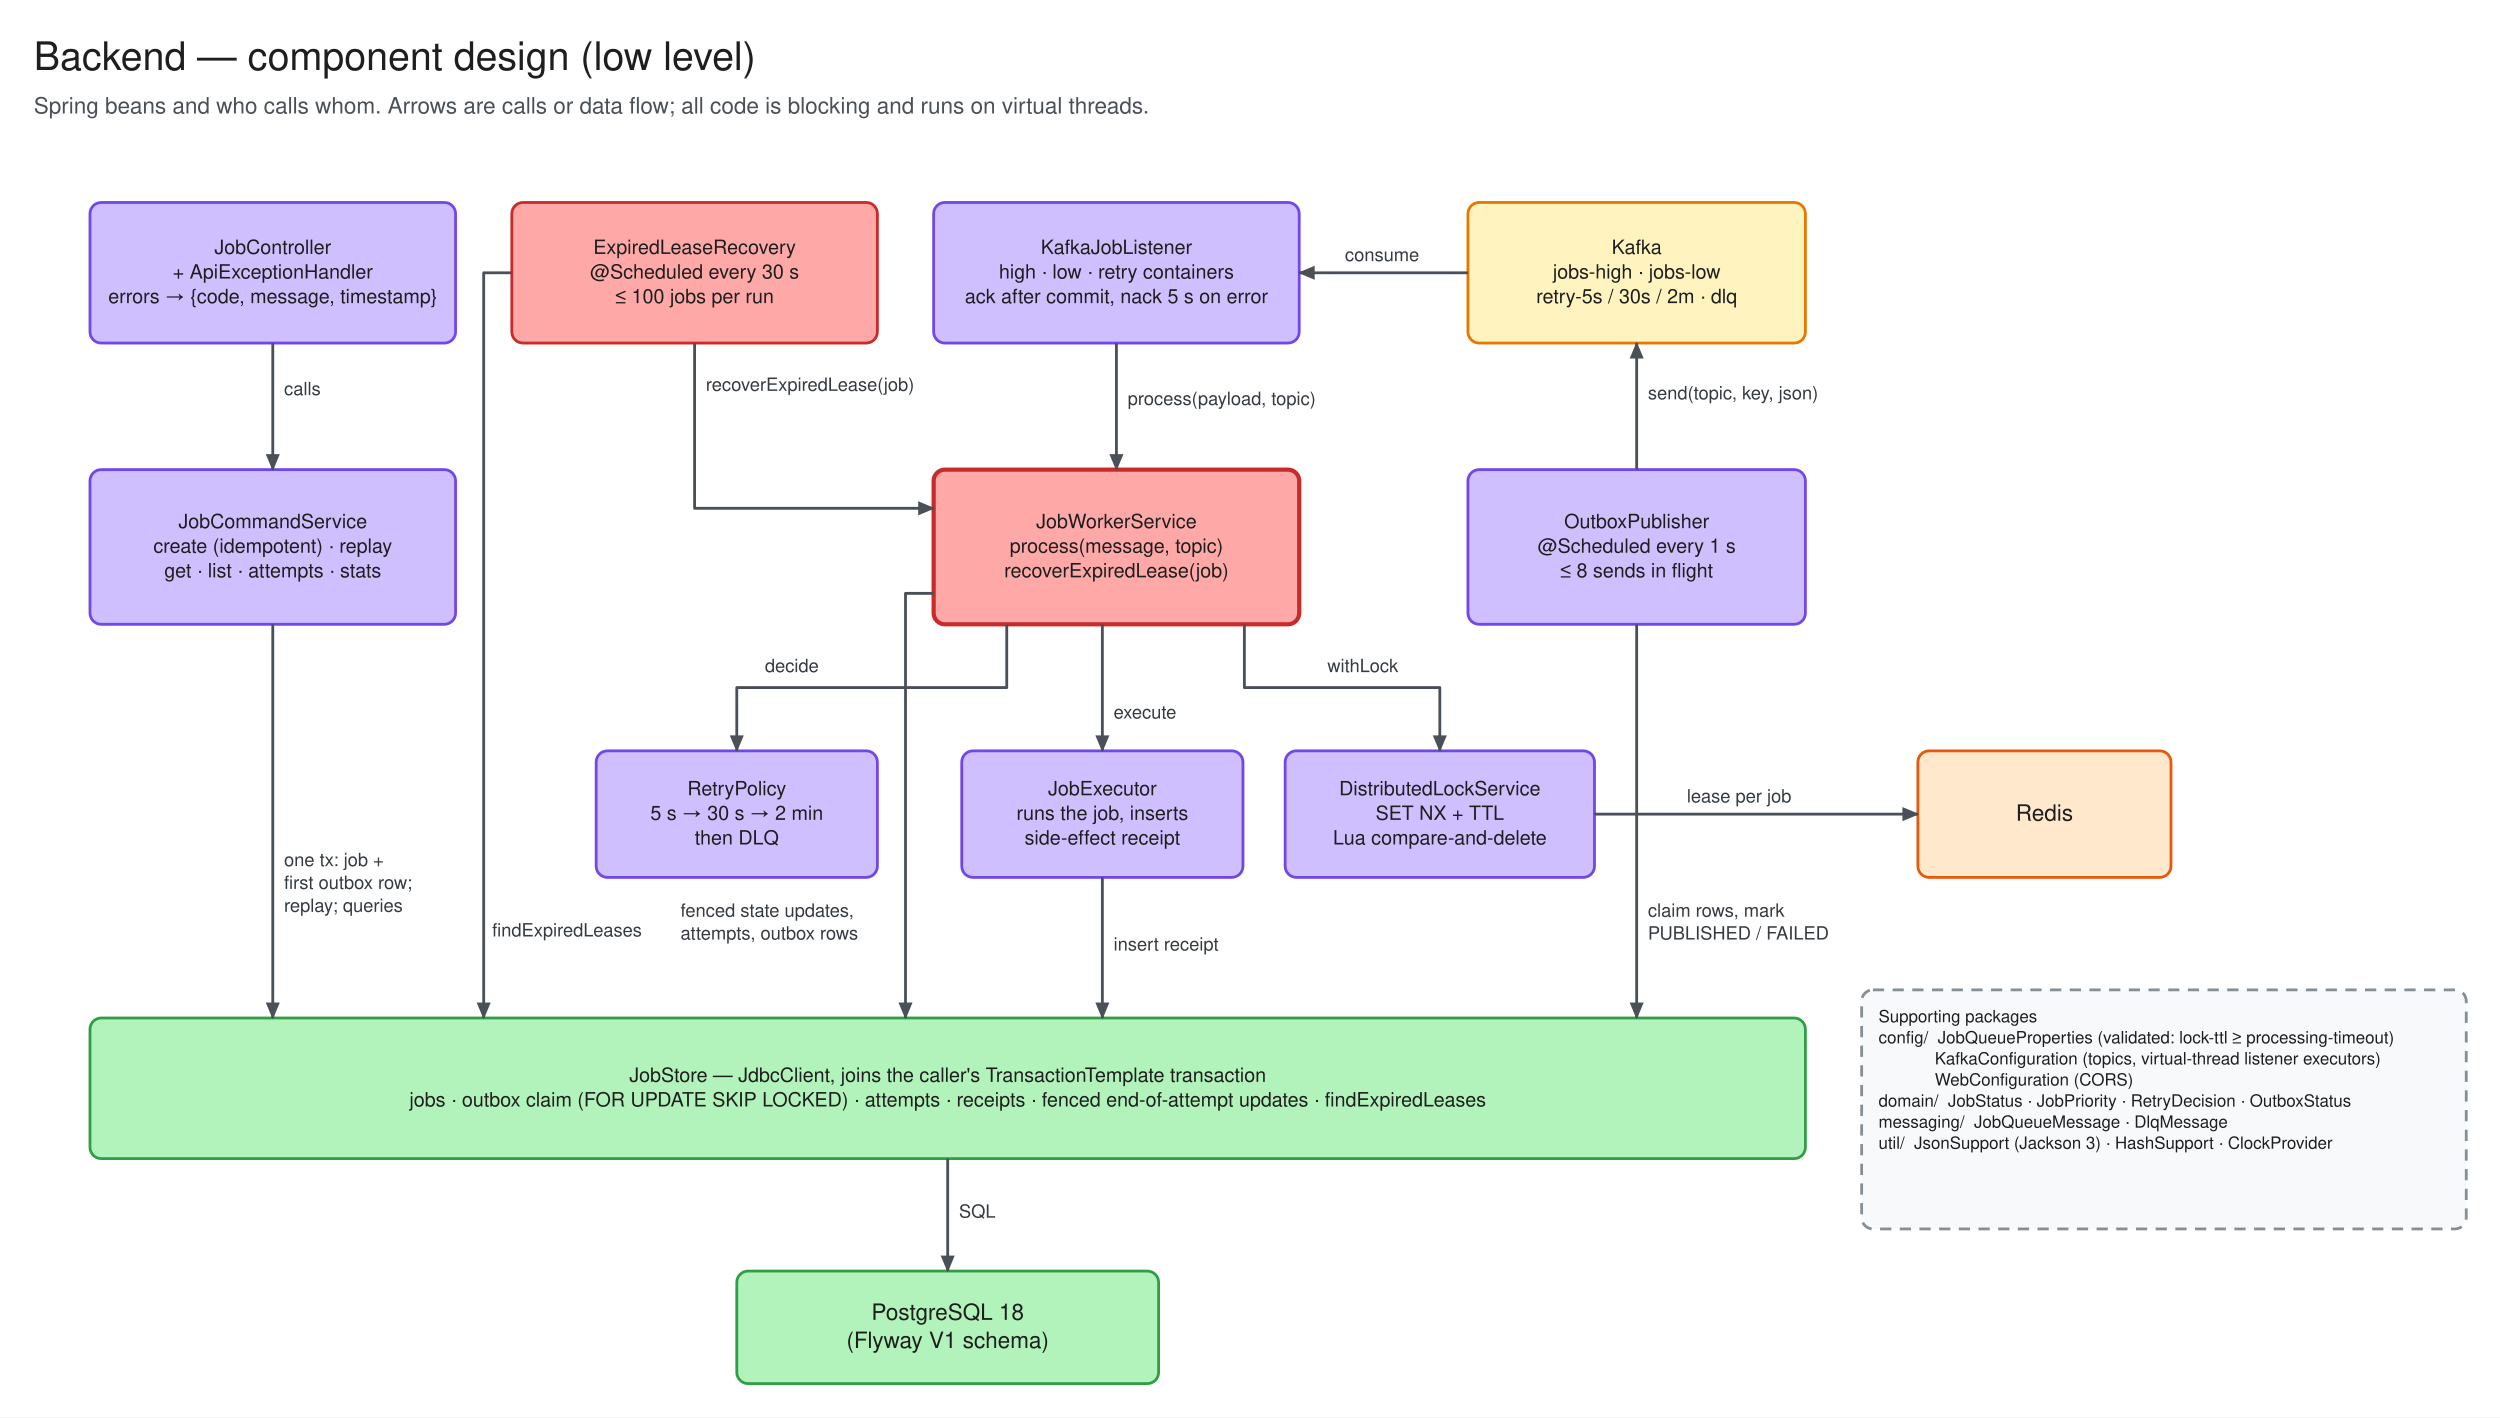
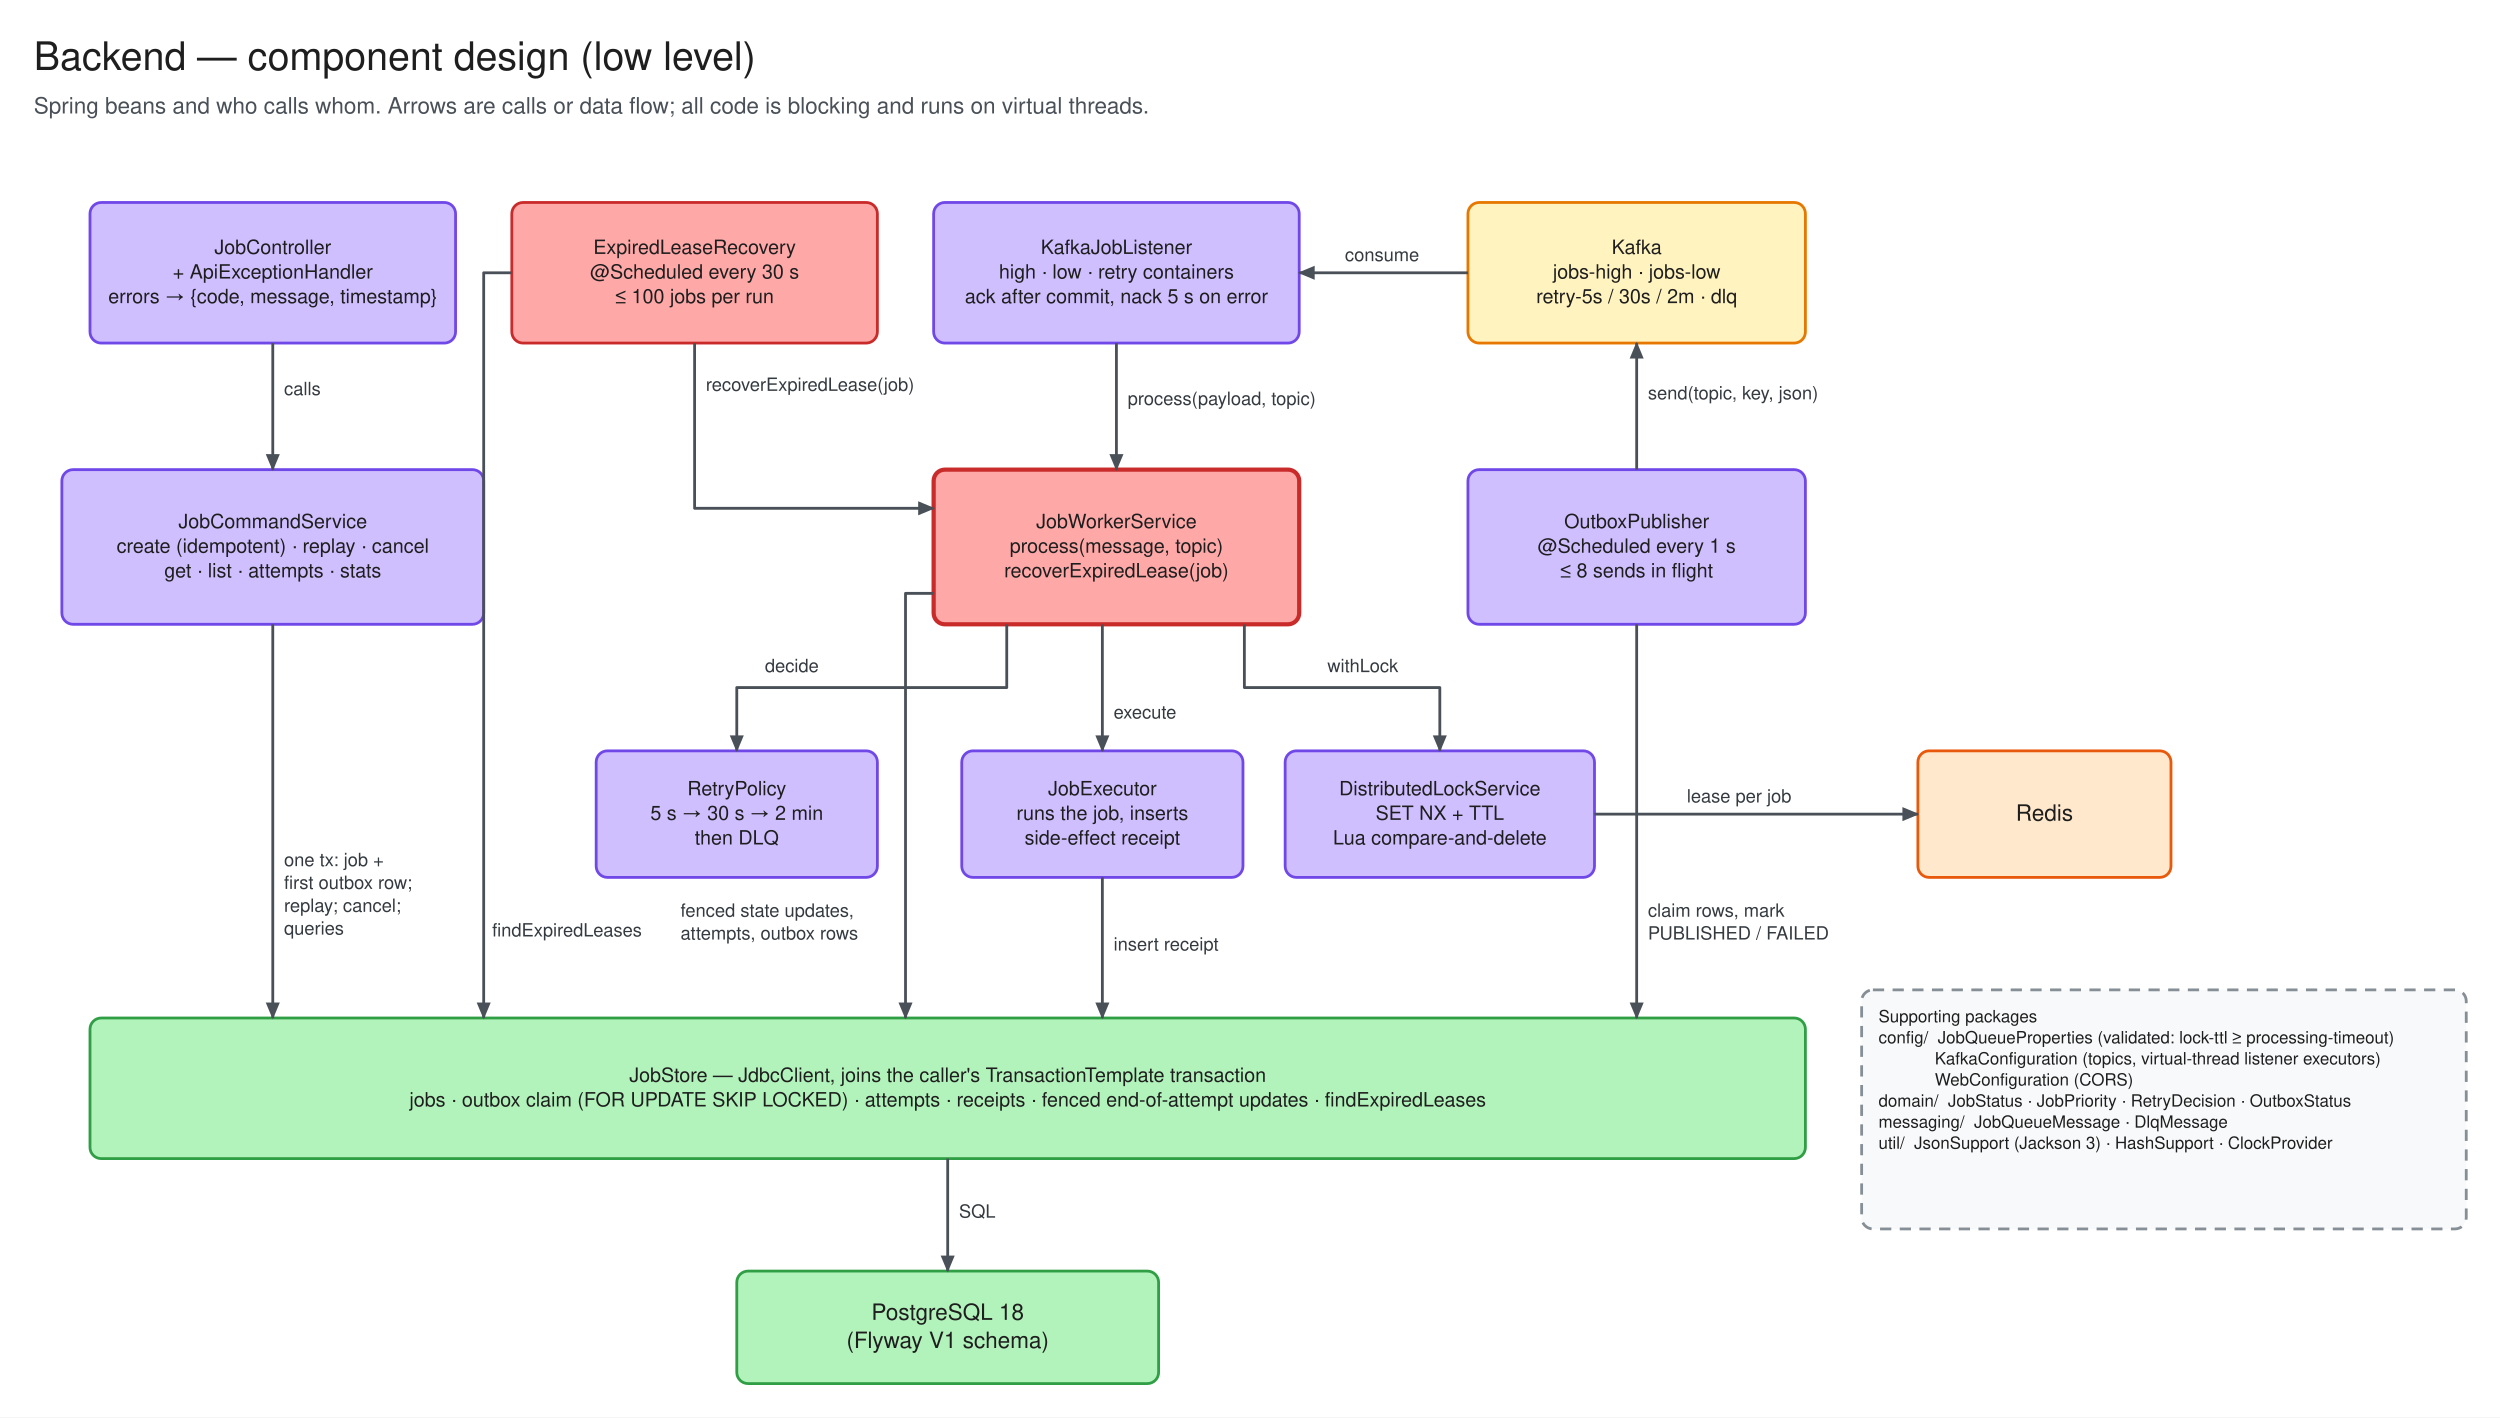
<svg xmlns="http://www.w3.org/2000/svg" viewBox="16 -4 1778 1008" width="1778" height="1008" font-family="Helvetica, Arial, sans-serif">
  <defs>
    <marker id="ah0" markerWidth="12" markerHeight="10" refX="11" refY="5" orient="auto" markerUnits="userSpaceOnUse">
      <path d="M0,0 L12,5 L0,10 z" fill="#495057" />
    </marker>
  </defs>
  <rect x="16" y="-4" width="1778" height="1008" fill="#ffffff" />
  <rect x="80.0" y="140.0" width="260.0" height="100.0" rx="8" fill="#d0bfff" stroke="#7048e8" stroke-width="2" />
  <rect x="380.0" y="140.0" width="260.0" height="100.0" rx="8" fill="#ffa8a8" stroke="#c92a2a" stroke-width="2" />
  <rect x="680.0" y="140.0" width="260.0" height="100.0" rx="8" fill="#d0bfff" stroke="#7048e8" stroke-width="2" />
  <rect x="1060.0" y="140.0" width="240.0" height="100.0" rx="8" fill="#fff3bf" stroke="#e67700" stroke-width="2" />
-   <rect x="80.0" y="330.0" width="260.0" height="110.0" rx="8" fill="#d0bfff" stroke="#7048e8" stroke-width="2" />
+   <rect x="60.0" y="330.0" width="300.0" height="110.0" rx="8" fill="#d0bfff" stroke="#7048e8" stroke-width="2" />
  <rect x="680.0" y="330.0" width="260.0" height="110.0" rx="8" fill="#ffa8a8" stroke="#c92a2a" stroke-width="3" />
  <rect x="1060.0" y="330.0" width="240.0" height="110.0" rx="8" fill="#d0bfff" stroke="#7048e8" stroke-width="2" />
  <rect x="440.0" y="530.0" width="200.0" height="90.0" rx="8" fill="#d0bfff" stroke="#7048e8" stroke-width="2" />
  <rect x="700.0" y="530.0" width="200.0" height="90.0" rx="8" fill="#d0bfff" stroke="#7048e8" stroke-width="2" />
  <rect x="930.0" y="530.0" width="220.0" height="90.0" rx="8" fill="#d0bfff" stroke="#7048e8" stroke-width="2" />
  <rect x="1380.0" y="530.0" width="180.0" height="90.0" rx="8" fill="#ffe8cc" stroke="#e8590c" stroke-width="2" />
  <rect x="80.0" y="720.0" width="1220.0" height="100.0" rx="8" fill="#b2f2bb" stroke="#2f9e44" stroke-width="2" />
  <rect x="540.0" y="900.0" width="300.0" height="80.0" rx="8" fill="#b2f2bb" stroke="#2f9e44" stroke-width="2" />
  <rect x="1340.0" y="700.0" width="430.0" height="170.0" rx="8" fill="#f8f9fa" stroke="#868e96" stroke-width="2" stroke-dasharray="8 6" />
  <polyline points="210.0,240.0 210.0,330.0" fill="none" stroke-linejoin="round" stroke="#495057" stroke-width="2" marker-end="url(#ah0)" />
  <polyline points="210.0,440.0 210.0,720.0" fill="none" stroke-linejoin="round" stroke="#495057" stroke-width="2" marker-end="url(#ah0)" />
  <polyline points="810.0,240.0 810.0,330.0" fill="none" stroke-linejoin="round" stroke="#495057" stroke-width="2" marker-end="url(#ah0)" />
  <polyline points="510.0,240.0 510.0,357.5 680.0,357.5" fill="none" stroke-linejoin="round" stroke="#495057" stroke-width="2" marker-end="url(#ah0)" />
  <polyline points="380.0,190.0 360.0,190.0 360.0,720.0" fill="none" stroke-linejoin="round" stroke="#495057" stroke-width="2" marker-end="url(#ah0)" />
  <polyline points="1060.0,190.0 940.0,190.0" fill="none" stroke-linejoin="round" stroke="#495057" stroke-width="2" marker-end="url(#ah0)" />
  <polyline points="1180.0,330.0 1180.0,240.0" fill="none" stroke-linejoin="round" stroke="#495057" stroke-width="2" marker-end="url(#ah0)" />
  <polyline points="1180.0,440.0 1180.0,720.0" fill="none" stroke-linejoin="round" stroke="#495057" stroke-width="2" marker-end="url(#ah0)" />
  <polyline points="732.0,440.0 732.0,485.0 540.0,485.0 540.0,530.0" fill="none" stroke-linejoin="round" stroke="#495057" stroke-width="2" marker-end="url(#ah0)" />
  <polyline points="800.0,440.0 800.0,530.0" fill="none" stroke-linejoin="round" stroke="#495057" stroke-width="2" marker-end="url(#ah0)" />
  <polyline points="901.0,440.0 901.0,485.0 1040.0,485.0 1040.0,530.0" fill="none" stroke-linejoin="round" stroke="#495057" stroke-width="2" marker-end="url(#ah0)" />
  <polyline points="1150.0,575.0 1380.0,575.0" fill="none" stroke-linejoin="round" stroke="#495057" stroke-width="2" marker-end="url(#ah0)" />
  <polyline points="800.0,620.0 800.0,720.0" fill="none" stroke-linejoin="round" stroke="#495057" stroke-width="2" marker-end="url(#ah0)" />
  <polyline points="680.0,418.0 660.0,418.0 660.0,720.0" fill="none" stroke-linejoin="round" stroke="#495057" stroke-width="2" marker-end="url(#ah0)" />
  <polyline points="690.0,820.0 690.0,900.0" fill="none" stroke-linejoin="round" stroke="#495057" stroke-width="2" marker-end="url(#ah0)" />
  <text x="40.0" y="45.8" font-size="28" fill="#1e1e1e" text-anchor="start" xml:space="preserve">Backend — component design (low level)</text>
  <text x="40.0" y="76.7" font-size="16" fill="#495057" text-anchor="start" xml:space="preserve">Spring beans and who calls whom. Arrows are calls or data flow; all code is blocking and runs on virtual threads.</text>
  <text x="210.0" y="176.6" font-size="14" fill="#1e1e1e" text-anchor="middle" xml:space="preserve">JobController</text>
  <text x="210.0" y="194.1" font-size="14" fill="#1e1e1e" text-anchor="middle" xml:space="preserve">+ ApiExceptionHandler</text>
  <text x="210.0" y="211.6" font-size="14" fill="#1e1e1e" text-anchor="middle" xml:space="preserve">errors → {code, message, timestamp}</text>
  <text x="510.0" y="176.6" font-size="14" fill="#1e1e1e" text-anchor="middle" xml:space="preserve">ExpiredLeaseRecovery</text>
  <text x="510.0" y="194.1" font-size="14" fill="#1e1e1e" text-anchor="middle" xml:space="preserve">@Scheduled every 30 s</text>
  <text x="510.0" y="211.6" font-size="14" fill="#1e1e1e" text-anchor="middle" xml:space="preserve">≤ 100 jobs per run</text>
  <text x="810.0" y="176.6" font-size="14" fill="#1e1e1e" text-anchor="middle" xml:space="preserve">KafkaJobListener</text>
  <text x="810.0" y="194.1" font-size="14" fill="#1e1e1e" text-anchor="middle" xml:space="preserve">high · low · retry containers</text>
  <text x="810.0" y="211.6" font-size="14" fill="#1e1e1e" text-anchor="middle" xml:space="preserve">ack after commit, nack 5 s on error</text>
  <text x="1180.0" y="176.6" font-size="14" fill="#1e1e1e" text-anchor="middle" xml:space="preserve">Kafka</text>
  <text x="1180.0" y="194.1" font-size="14" fill="#1e1e1e" text-anchor="middle" xml:space="preserve">jobs-high · jobs-low</text>
  <text x="1180.0" y="211.6" font-size="14" fill="#1e1e1e" text-anchor="middle" xml:space="preserve">retry-5s / 30s / 2m · dlq</text>
  <text x="210.0" y="371.6" font-size="14" fill="#1e1e1e" text-anchor="middle" xml:space="preserve">JobCommandService</text>
-   <text x="210.0" y="389.1" font-size="14" fill="#1e1e1e" text-anchor="middle" xml:space="preserve">create (idempotent) · replay</text>
+   <text x="210.0" y="389.1" font-size="14" fill="#1e1e1e" text-anchor="middle" xml:space="preserve">create (idempotent) · replay · cancel</text>
  <text x="210.0" y="406.6" font-size="14" fill="#1e1e1e" text-anchor="middle" xml:space="preserve">get · list · attempts · stats</text>
  <text x="810.0" y="371.6" font-size="14" fill="#1e1e1e" text-anchor="middle" xml:space="preserve">JobWorkerService</text>
  <text x="810.0" y="389.1" font-size="14" fill="#1e1e1e" text-anchor="middle" xml:space="preserve">process(message, topic)</text>
  <text x="810.0" y="406.6" font-size="14" fill="#1e1e1e" text-anchor="middle" xml:space="preserve">recoverExpiredLease(job)</text>
  <text x="1180.0" y="371.6" font-size="14" fill="#1e1e1e" text-anchor="middle" xml:space="preserve">OutboxPublisher</text>
  <text x="1180.0" y="389.1" font-size="14" fill="#1e1e1e" text-anchor="middle" xml:space="preserve">@Scheduled every 1 s</text>
  <text x="1180.0" y="406.6" font-size="14" fill="#1e1e1e" text-anchor="middle" xml:space="preserve">≤ 8 sends in flight</text>
  <text x="540.0" y="561.6" font-size="14" fill="#1e1e1e" text-anchor="middle" xml:space="preserve">RetryPolicy</text>
  <text x="540.0" y="579.1" font-size="14" fill="#1e1e1e" text-anchor="middle" xml:space="preserve">5 s → 30 s → 2 min</text>
  <text x="540.0" y="596.6" font-size="14" fill="#1e1e1e" text-anchor="middle" xml:space="preserve">then DLQ</text>
  <text x="800.0" y="561.6" font-size="14" fill="#1e1e1e" text-anchor="middle" xml:space="preserve">JobExecutor</text>
  <text x="800.0" y="579.1" font-size="14" fill="#1e1e1e" text-anchor="middle" xml:space="preserve">runs the job, inserts</text>
  <text x="800.0" y="596.6" font-size="14" fill="#1e1e1e" text-anchor="middle" xml:space="preserve">side-effect receipt</text>
  <text x="1040.0" y="561.6" font-size="14" fill="#1e1e1e" text-anchor="middle" xml:space="preserve">DistributedLockService</text>
  <text x="1040.0" y="579.1" font-size="14" fill="#1e1e1e" text-anchor="middle" xml:space="preserve">SET NX + TTL</text>
  <text x="1040.0" y="596.6" font-size="14" fill="#1e1e1e" text-anchor="middle" xml:space="preserve">Lua compare-and-delete</text>
  <text x="1470.0" y="579.7" font-size="16" fill="#1e1e1e" text-anchor="middle" xml:space="preserve">Redis</text>
  <text x="690.0" y="765.4" font-size="14" fill="#1e1e1e" text-anchor="middle" xml:space="preserve">JobStore — JdbcClient, joins the caller's TransactionTemplate transaction</text>
  <text x="690.0" y="782.9" font-size="14" fill="#1e1e1e" text-anchor="middle" xml:space="preserve">jobs · outbox claim (FOR UPDATE SKIP LOCKED) · attempts · receipts · fenced end-of-attempt updates · findExpiredLeases</text>
  <text x="690.0" y="934.7" font-size="16" fill="#1e1e1e" text-anchor="middle" xml:space="preserve">PostgreSQL 18</text>
  <text x="690.0" y="954.7" font-size="16" fill="#1e1e1e" text-anchor="middle" xml:space="preserve">(Flyway V1 schema)</text>
  <text x="1352.0" y="723.0" font-size="12" fill="#1e1e1e" text-anchor="start" xml:space="preserve">Supporting packages</text>
  <text x="1352.0" y="738.0" font-size="12" fill="#1e1e1e" text-anchor="start" xml:space="preserve">config/  JobQueueProperties (validated: lock-ttl ≥ processing-timeout)</text>
  <text x="1352.0" y="753.0" font-size="12" fill="#1e1e1e" text-anchor="start" xml:space="preserve">            KafkaConfiguration (topics, virtual-thread listener executors)</text>
  <text x="1352.0" y="768.0" font-size="12" fill="#1e1e1e" text-anchor="start" xml:space="preserve">            WebConfiguration (CORS)</text>
  <text x="1352.0" y="783.0" font-size="12" fill="#1e1e1e" text-anchor="start" xml:space="preserve">domain/  JobStatus · JobPriority · RetryDecision · OutboxStatus</text>
  <text x="1352.0" y="798.0" font-size="12" fill="#1e1e1e" text-anchor="start" xml:space="preserve">messaging/  JobQueueMessage · DlqMessage</text>
  <text x="1352.0" y="813.0" font-size="12" fill="#1e1e1e" text-anchor="start" xml:space="preserve">util/  JsonSupport (Jackson 3) · HashSupport · ClockProvider</text>
  <text x="218.0" y="277.0" font-size="13" fill="#343a40" text-anchor="start" xml:space="preserve">calls</text>
  <text x="218.0" y="612.0" font-size="13" fill="#343a40" text-anchor="start" xml:space="preserve">one tx: job +</text>
  <text x="218.0" y="628.2" font-size="13" fill="#343a40" text-anchor="start" xml:space="preserve">first outbox row;</text>
-   <text x="218.0" y="644.5" font-size="13" fill="#343a40" text-anchor="start" xml:space="preserve">replay; queries</text>
+   <text x="218.0" y="644.5" font-size="13" fill="#343a40" text-anchor="start" xml:space="preserve">replay; cancel;</text>
+   <text x="218.0" y="660.7" font-size="13" fill="#343a40" text-anchor="start" xml:space="preserve">queries</text>
  <text x="818.0" y="284.0" font-size="13" fill="#343a40" text-anchor="start" xml:space="preserve">process(payload, topic)</text>
  <text x="518.0" y="274.0" font-size="13" fill="#343a40" text-anchor="start" xml:space="preserve">recoverExpiredLease(job)</text>
  <text x="366.0" y="662.0" font-size="13" fill="#343a40" text-anchor="start" xml:space="preserve">findExpiredLeases</text>
  <text x="972.5" y="181.7" font-size="13" fill="#343a40" text-anchor="start" xml:space="preserve">consume</text>
  <text x="1188.0" y="280.0" font-size="13" fill="#343a40" text-anchor="start" xml:space="preserve">send(topic, key, json)</text>
  <text x="1188.0" y="648.0" font-size="13" fill="#343a40" text-anchor="start" xml:space="preserve">claim rows, mark</text>
  <text x="1188.0" y="664.2" font-size="13" fill="#343a40" text-anchor="start" xml:space="preserve">PUBLISHED / FAILED</text>
  <text x="560.0" y="474.0" font-size="13" fill="#343a40" text-anchor="start" xml:space="preserve">decide</text>
  <text x="808.0" y="507.0" font-size="13" fill="#343a40" text-anchor="start" xml:space="preserve">execute</text>
  <text x="960.0" y="474.0" font-size="13" fill="#343a40" text-anchor="start" xml:space="preserve">withLock</text>
  <text x="1215.7" y="566.7" font-size="13" fill="#343a40" text-anchor="start" xml:space="preserve">lease per job</text>
  <text x="808.0" y="672.0" font-size="13" fill="#343a40" text-anchor="start" xml:space="preserve">insert receipt</text>
  <text x="500.0" y="648.0" font-size="13" fill="#343a40" text-anchor="start" xml:space="preserve">fenced state updates,</text>
  <text x="500.0" y="664.2" font-size="13" fill="#343a40" text-anchor="start" xml:space="preserve">attempts, outbox rows</text>
  <text x="698.0" y="862.0" font-size="13" fill="#343a40" text-anchor="start" xml:space="preserve">SQL</text>
</svg>
